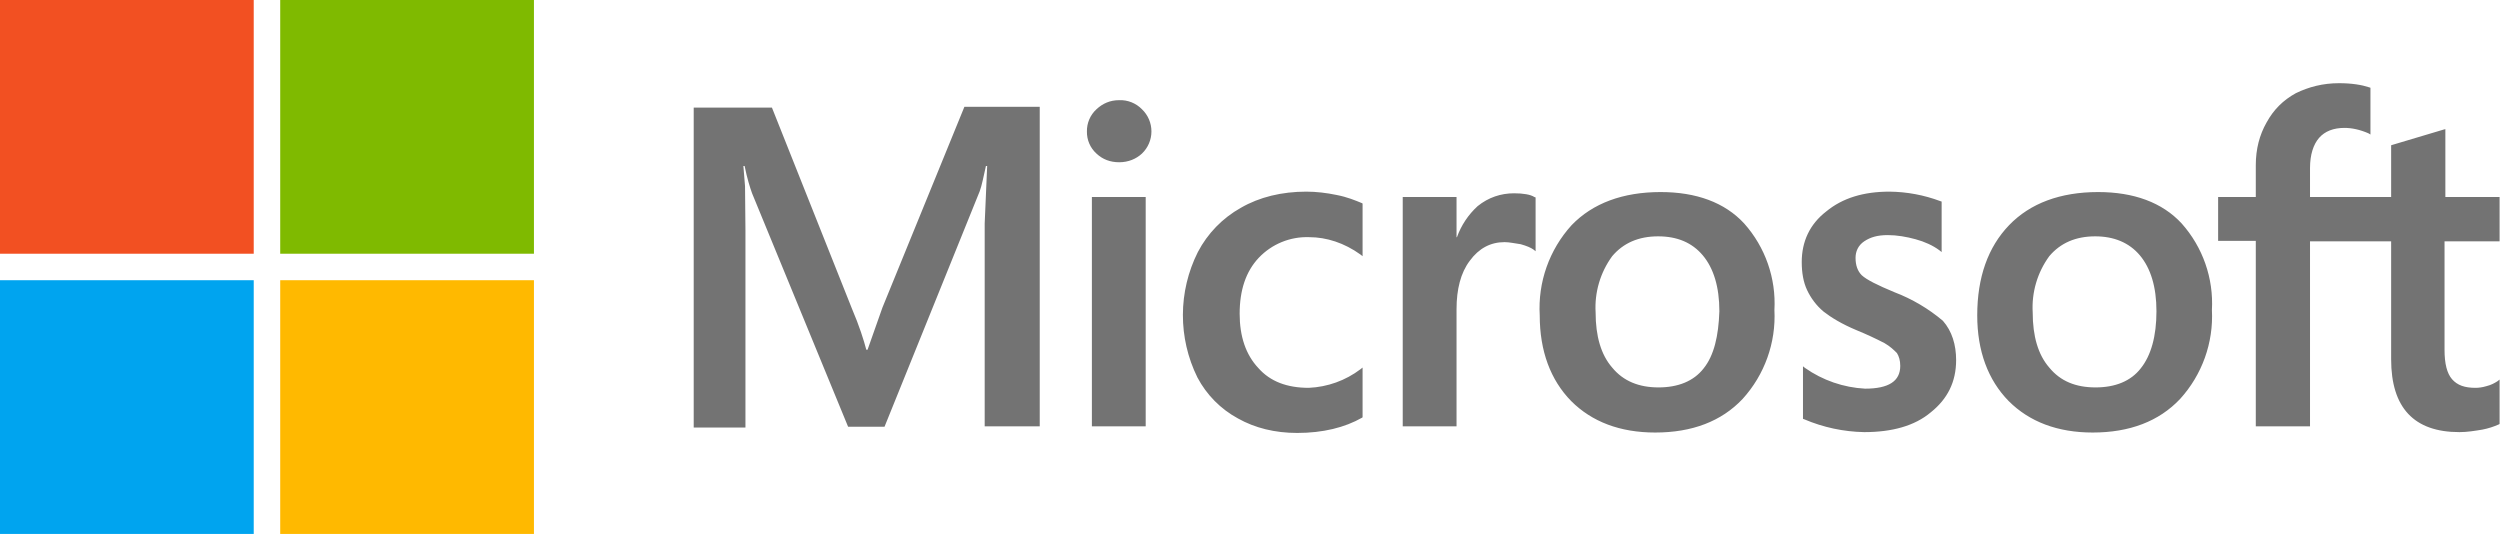
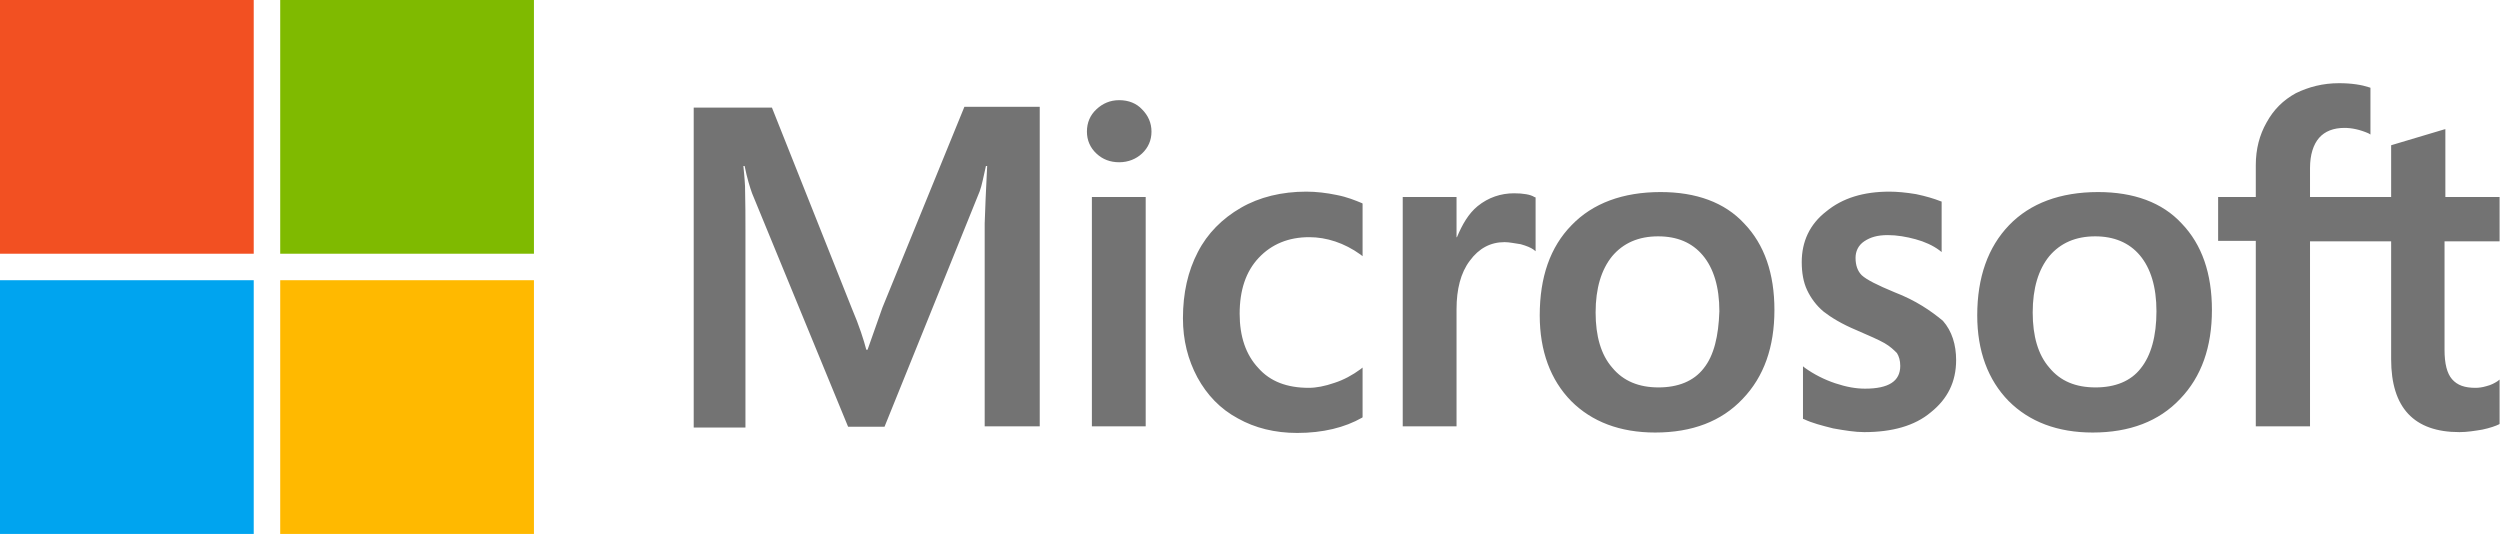
<svg xmlns="http://www.w3.org/2000/svg" viewBox="0 0 604 129">
-   <path d="M213.2 74.3l-3.6 10.2h-.3c-.6-2.3-1.7-5.8-3.5-10L186.5 26h-18.9v77.3h12.5V55.6L180 45l-.4-4.9h.3c.6 3 1.3 5.2 1.8 6.6l23.2 56.4h8.8l23-56.9c.5-1.3 1-3.9 1.5-6.1h.3l-.6 13.9v49h13.3V25.8H233l-19.8 48.5zm50.6-26.7h13V103h-13zm6.6-23.4c-2.2 0-4 .8-5.5 2.2a7.1 7.1 0 00-2.3 5.4 7 7 0 002.3 5.3c1.5 1.4 3.3 2.1 5.5 2.1s4.1-.8 5.5-2.1a7.4 7.4 0 000-10.7 7.3 7.3 0 00-5.5-2.2m52.5 22.9c-2.4-.5-4.9-.8-7.3-.8-5.9 0-11.3 1.3-15.8 3.9a26.1 26.1 0 00-10.4 10.7 34 34 0 00-.1 30.3 24 24 0 009.8 9.9c4.1 2.3 8.9 3.5 14.3 3.5 6.2 0 11.5-1.3 15.7-3.7l.1-.1v-12l-.5.4a22.3 22.3 0 01-12.5 4.5c-5.2 0-9.3-1.5-12.2-4.8-3-3.2-4.5-7.6-4.5-13.1 0-5.7 1.5-10.2 4.6-13.5a16 16 0 0112.2-5c4.2 0 8.5 1.4 12.4 4.2l.5.4V49.2l-.1-.1c-1.7-.7-3.6-1.5-6.2-2m42.9-.4c-3.2 0-6.2 1-8.8 3.1a18.7 18.7 0 00-5 7.5h-.1v-9.7h-13V103h13V74.7c0-4.8 1-8.8 3.2-11.7 2.2-3 5-4.5 8.4-4.5 1.2 0 2.4.3 3.9.5 1.4.4 2.4.8 3.1 1.3l.5.4v-13l-.3-.1c-.9-.6-2.7-.9-4.9-.9m35.4-.3c-9.1 0-16.4 2.7-21.5 8a29.8 29.8 0 00-7.7 21.8c0 8.6 2.6 15.6 7.6 20.7 5 5 11.8 7.6 20.3 7.6 8.9 0 16-2.7 21.1-8.1a29.7 29.7 0 007.7-21.5 29 29 0 00-7.3-20.9c-4.7-5.1-11.6-7.6-20.2-7.6M411.6 89c-2.4 3.1-6.2 4.6-10.9 4.6s-8.5-1.5-11.2-4.8c-2.7-3.1-4-7.6-4-13.3a21 21 0 014-13.6c2.7-3.2 6.4-4.8 11.1-4.8 4.6 0 8.2 1.5 10.8 4.6 2.6 3.1 4 7.6 4 13.5-.2 6-1.3 10.7-3.8 13.8m46.1-18.4c-4.1-1.7-6.7-3-7.9-4.1-1-1-1.5-2.4-1.5-4.2 0-1.5.6-3 2.1-4s3.2-1.5 5.7-1.5c2.2 0 4.5.4 6.7 1s4.2 1.5 5.8 2.7l.5.4V48.7l-.3-.1a36 36 0 00-12.3-2.3c-6.2 0-11.3 1.5-15.3 4.8-4 3.1-5.9 7.3-5.9 12.2 0 2.6.4 4.9 1.3 6.8.9 1.9 2.2 3.7 4 5.2 1.8 1.4 4.4 3 8 4.5a81 81 0 016.7 3.1c1.4.8 2.3 1.7 3 2.4.5.8.8 1.8.8 3.1 0 3.7-2.8 5.5-8.5 5.5a27.8 27.8 0 01-14.5-5l-.5-.4v12.7l.3.1a38.8 38.8 0 0014.5 3.1c6.7 0 12.2-1.5 16.1-4.8 4-3.2 6.1-7.3 6.1-12.6 0-3.7-1-7-3.2-9.5a40.5 40.5 0 00-11.7-6.9m49.2-24.2c-9.1 0-16.4 2.7-21.5 8s-7.7 12.6-7.7 21.8c0 8.6 2.6 15.6 7.6 20.7 5 5 11.8 7.6 20.3 7.6 8.9 0 16-2.7 21.1-8.1a29.7 29.7 0 007.7-21.5 29 29 0 00-7.3-20.9c-4.7-5.1-11.6-7.6-20.2-7.6M517.2 89c-2.4 3.1-6.2 4.6-10.9 4.6-4.8 0-8.5-1.5-11.2-4.8-2.7-3.1-4-7.6-4-13.3a21 21 0 014-13.6c2.7-3.2 6.4-4.8 11.1-4.8 4.5 0 8.2 1.5 10.8 4.6 2.6 3.1 4 7.6 4 13.5 0 6-1.3 10.7-3.8 13.8m86.7-30.7V47.6h-13.1V31.2l-.4.1L578 35l-.3.1v12.5h-19.6v-7c0-3.2.8-5.7 2.2-7.3s3.5-2.4 6.1-2.4c1.8 0 3.7.4 5.8 1.3l.5.3V21.2l-.3-.1c-1.8-.6-4.2-1-7.3-1-3.9 0-7.3.9-10.4 2.4-3.1 1.7-5.4 4-7.1 7.1-1.7 3-2.6 6.4-2.6 10.3v7.7h-9.1v10.6h9.1V103h13.1V58.3h19.6v28.5c0 11.7 5.5 17.6 16.5 17.6 1.8 0 3.7-.3 5.5-.6a18 18 0 004.1-1.3l.1-.1V91.7l-.5.4c-.8.5-1.5.9-2.7 1.2-1 .3-1.9.4-2.6.4-2.6 0-4.4-.6-5.7-2.1-1.2-1.4-1.8-3.7-1.8-7.1V58.3h13.3z" fill="#737373" />
+   <path d="M213.2 74.3l-3.6 10.2h-.3c-.6-2.3-1.7-5.8-3.5-10L186.5 26h-18.9v77.3h12.5V55.6c0-3 0-6.4-.1-10.6-.1-2.1-.3-3.7-.4-4.9h.3c.6 3 1.3 5.2 1.8 6.6l23.2 56.4h8.8l23-56.9c.5-1.3 1-3.9 1.5-6.1h.3c-.3 5.7-.5 10.8-.6 13.9v49h13.3V25.8H233l-19.8 48.5zm50.6-26.7h13V103h-13zm6.6-23.4c-2.2 0-4 .8-5.5 2.2-1.5 1.4-2.3 3.2-2.3 5.4 0 2.1.8 3.9 2.3 5.3 1.5 1.4 3.3 2.1 5.5 2.1s4.1-.8 5.5-2.1c1.5-1.4 2.3-3.2 2.3-5.3s-.8-3.9-2.3-5.4c-1.3-1.4-3.2-2.2-5.5-2.2m52.5 22.9c-2.4-.5-4.9-.8-7.3-.8-5.9 0-11.3 1.3-15.8 3.9-4.5 2.6-8.1 6.2-10.4 10.7-2.4 4.6-3.6 9.9-3.6 16 0 5.3 1.2 10 3.5 14.3 2.3 4.2 5.5 7.6 9.8 9.9 4.1 2.3 8.9 3.5 14.3 3.5 6.2 0 11.5-1.3 15.7-3.7l.1-.1v-12l-.5.4c-1.9 1.4-4.1 2.6-6.3 3.3-2.3.8-4.4 1.2-6.2 1.2-5.2 0-9.3-1.5-12.2-4.8-3-3.2-4.5-7.6-4.5-13.1 0-5.7 1.5-10.2 4.6-13.5 3.1-3.3 7.2-5 12.2-5 4.2 0 8.5 1.4 12.4 4.2l.5.4V49.2l-.1-.1c-1.7-.7-3.6-1.5-6.2-2m42.9-.4c-3.2 0-6.2 1-8.8 3.1-2.2 1.8-3.7 4.4-5 7.5h-.1v-9.7h-13V103h13V74.7c0-4.8 1-8.8 3.2-11.7 2.2-3 5-4.5 8.4-4.5 1.2 0 2.4.3 3.9.5 1.4.4 2.4.8 3.1 1.3l.5.4v-13l-.3-.1c-.9-.6-2.7-.9-4.9-.9m35.4-.3c-9.1 0-16.4 2.7-21.5 8-5.2 5.3-7.7 12.6-7.7 21.8 0 8.6 2.6 15.6 7.6 20.7 5 5 11.8 7.6 20.3 7.6 8.9 0 16-2.7 21.1-8.1 5.2-5.4 7.7-12.6 7.7-21.5 0-8.8-2.4-15.8-7.3-20.9-4.7-5.1-11.6-7.6-20.2-7.6M411.6 89c-2.4 3.1-6.2 4.6-10.9 4.6s-8.5-1.5-11.2-4.8c-2.7-3.1-4-7.6-4-13.3 0-5.9 1.4-10.4 4-13.6 2.7-3.2 6.4-4.8 11.1-4.8 4.6 0 8.2 1.5 10.8 4.6 2.6 3.1 4 7.6 4 13.5-.2 6-1.3 10.7-3.8 13.8m46.1-18.4c-4.1-1.7-6.7-3-7.9-4.1-1-1-1.5-2.4-1.5-4.2 0-1.5.6-3 2.1-4s3.2-1.5 5.7-1.5c2.2 0 4.5.4 6.7 1s4.2 1.5 5.8 2.7l.5.4V48.7l-.3-.1c-1.5-.6-3.5-1.2-5.9-1.7-2.4-.4-4.6-.6-6.4-.6-6.2 0-11.3 1.5-15.3 4.8-4 3.1-5.9 7.3-5.9 12.2 0 2.6.4 4.9 1.3 6.8.9 1.9 2.2 3.7 4 5.2 1.8 1.4 4.4 3 8 4.5 3 1.3 5.3 2.3 6.7 3.1 1.4.8 2.3 1.7 3 2.4.5.8.8 1.8.8 3.1 0 3.7-2.8 5.5-8.5 5.5-2.2 0-4.5-.4-7.2-1.3s-5.2-2.2-7.3-3.7l-.5-.4v12.7l.3.1c1.9.9 4.2 1.5 7 2.2 2.8.5 5.3.9 7.5.9 6.7 0 12.2-1.5 16.1-4.8 4-3.2 6.1-7.3 6.1-12.6 0-3.7-1-7-3.2-9.5-2.9-2.4-6.5-4.9-11.7-6.9m49.2-24.2c-9.1 0-16.4 2.7-21.5 8s-7.7 12.6-7.7 21.8c0 8.6 2.6 15.6 7.6 20.7 5 5 11.8 7.6 20.3 7.6 8.9 0 16-2.7 21.1-8.1 5.2-5.4 7.7-12.6 7.7-21.5 0-8.8-2.4-15.8-7.3-20.9-4.7-5.1-11.6-7.6-20.2-7.6M517.2 89c-2.4 3.1-6.2 4.6-10.9 4.6-4.8 0-8.5-1.5-11.2-4.8-2.7-3.1-4-7.6-4-13.3 0-5.9 1.4-10.4 4-13.6 2.7-3.2 6.4-4.8 11.1-4.8 4.5 0 8.2 1.5 10.8 4.6 2.6 3.1 4 7.6 4 13.5 0 6-1.3 10.7-3.8 13.8m86.7-30.7V47.6h-13.1V31.2l-.4.1L578 35l-.3.1v12.5h-19.6v-7c0-3.2.8-5.7 2.2-7.3s3.5-2.4 6.1-2.4c1.8 0 3.7.4 5.8 1.3l.5.3V21.2l-.3-.1c-1.8-.6-4.2-1-7.3-1-3.9 0-7.3.9-10.4 2.4-3.1 1.7-5.4 4-7.1 7.1-1.7 3-2.6 6.4-2.6 10.3v7.7h-9.1v10.6h9.1V103h13.1V58.3h19.6v28.5c0 11.7 5.5 17.6 16.5 17.6 1.8 0 3.7-.3 5.5-.6 1.9-.4 3.3-.9 4.1-1.3l.1-.1V91.7l-.5.4c-.8.5-1.5.9-2.7 1.2-1 .3-1.9.4-2.6.4-2.6 0-4.4-.6-5.7-2.1-1.2-1.4-1.8-3.7-1.8-7.1V58.3h13.3z" fill="#737373" />
  <path fill="#F25022" d="M0 0h61.3v61.3H0z" />
  <path fill="#7FBA00" d="M67.7 0H129v61.3H67.7z" />
  <path fill="#00A4EF" d="M0 67.7h61.3V129H0z" />
  <path fill="#FFB900" d="M67.7 67.7H129V129H67.7z" />
</svg>
